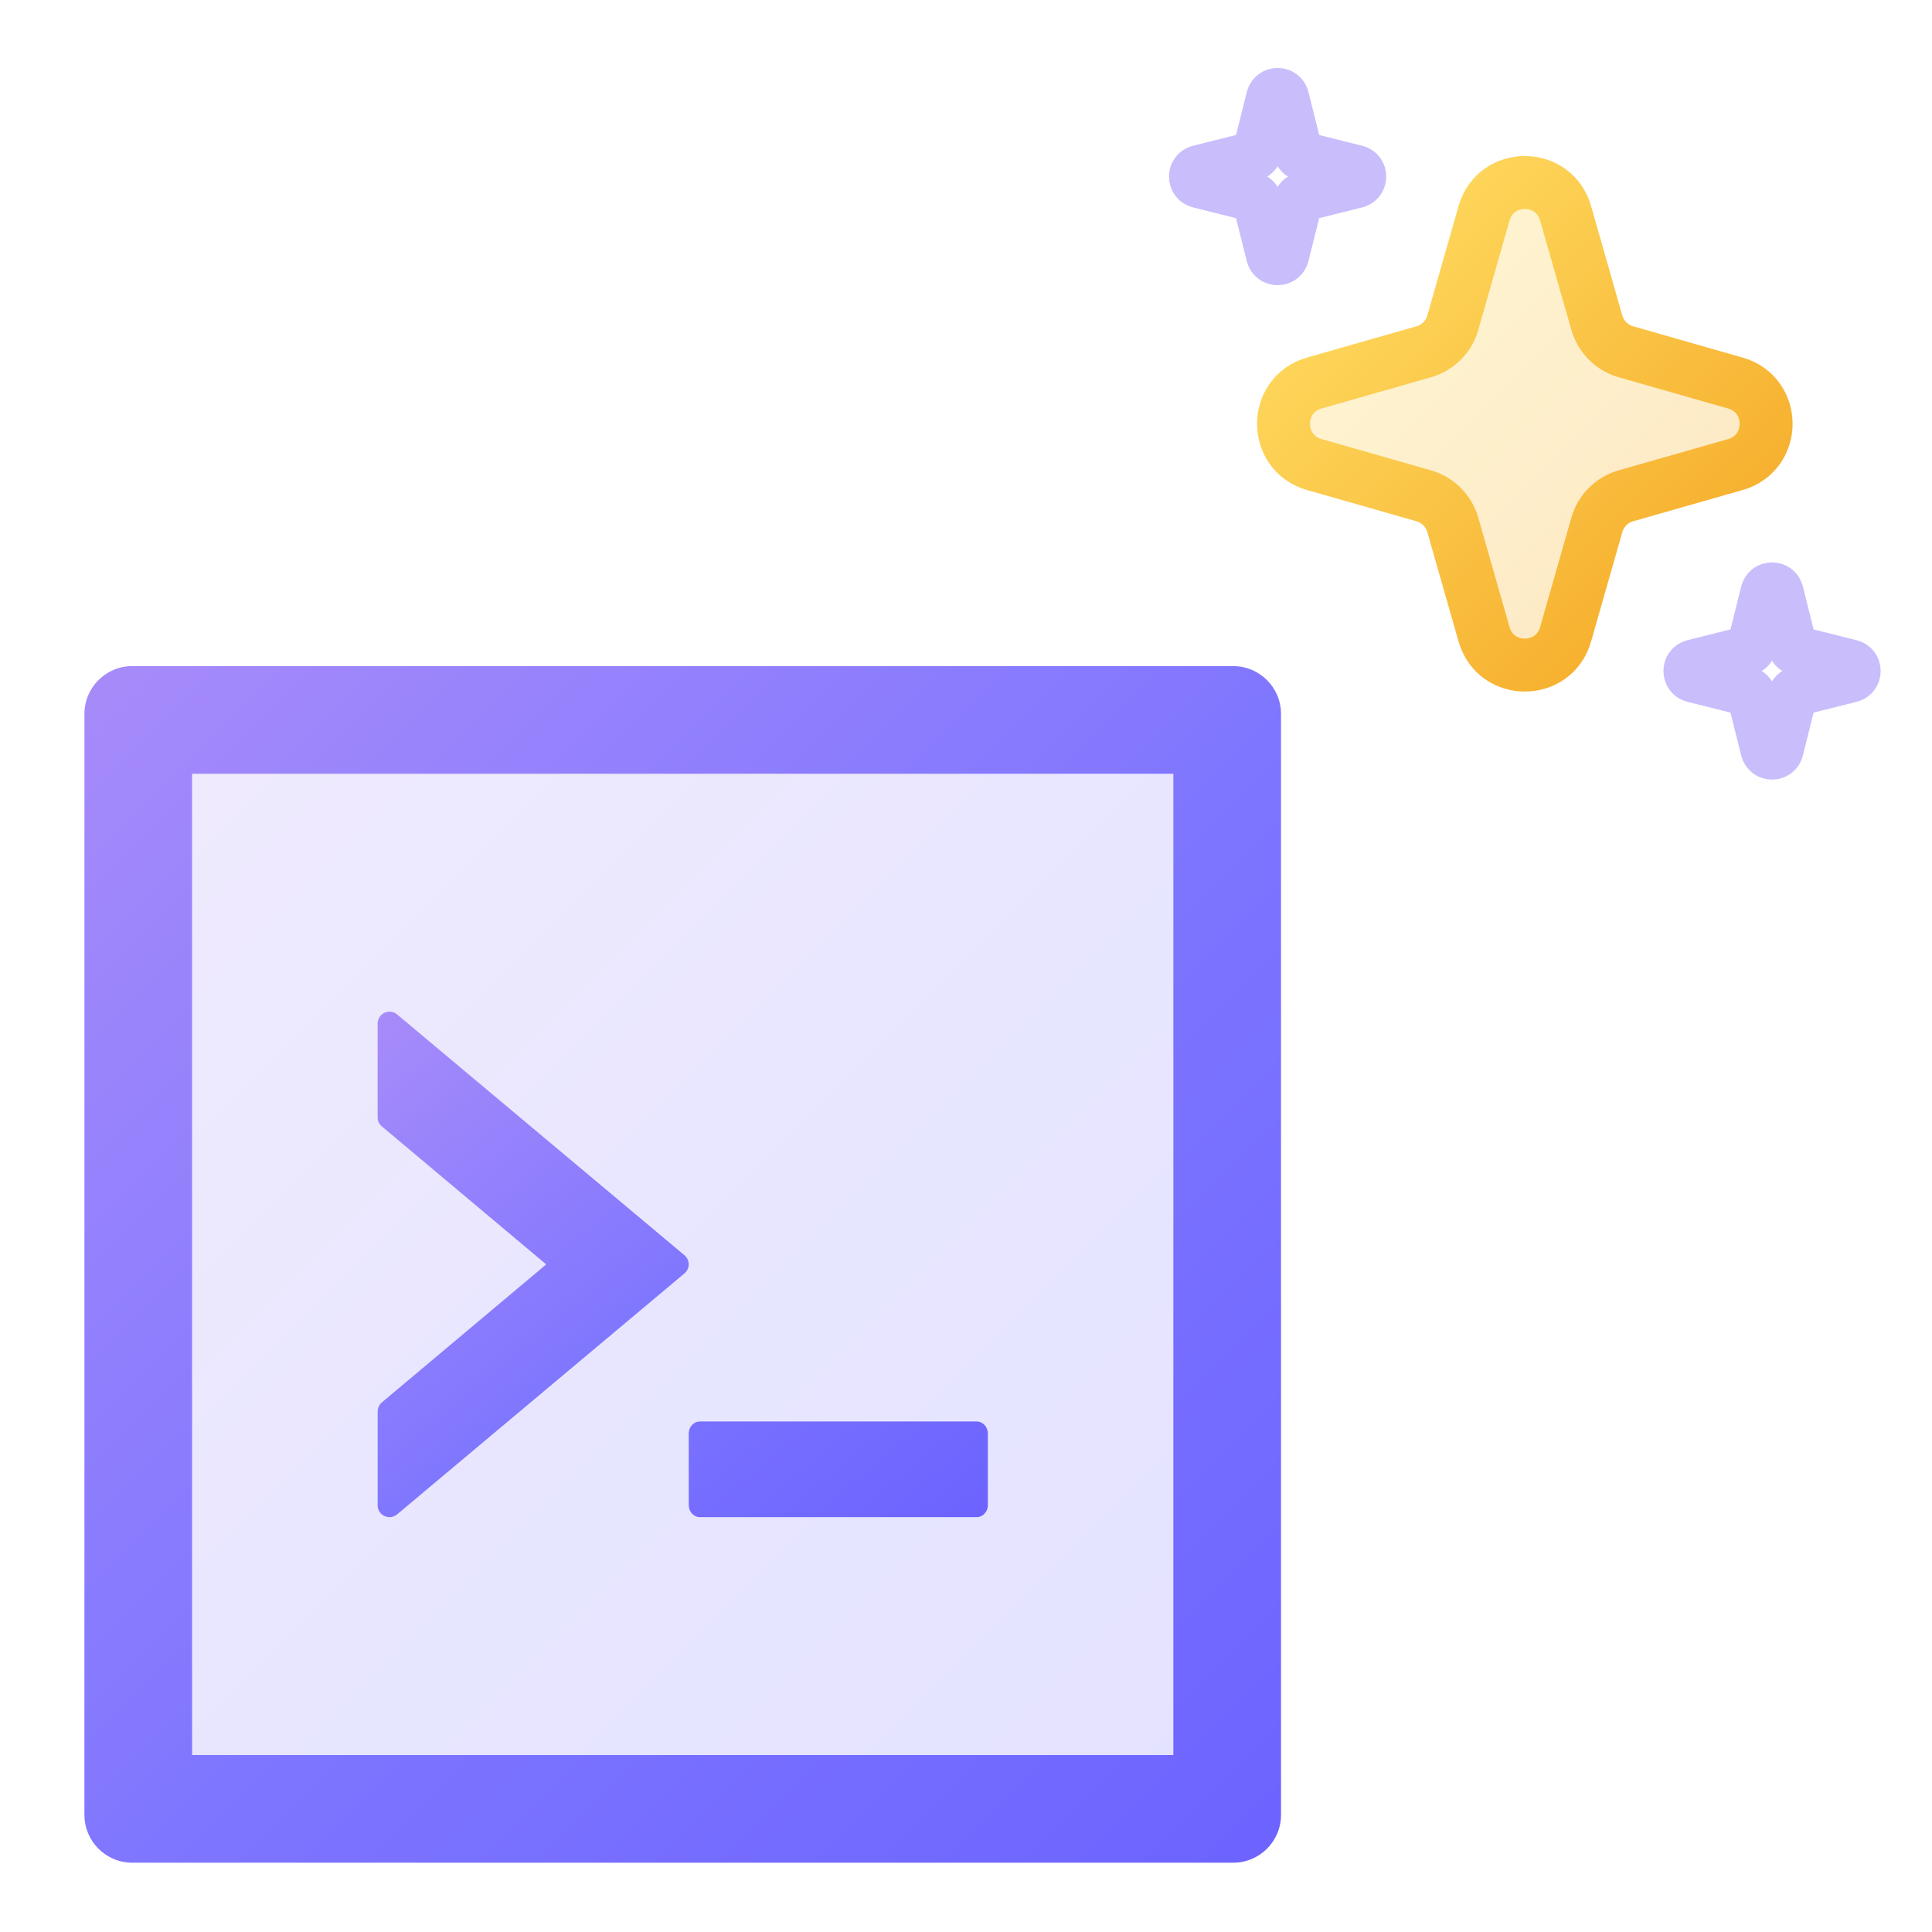
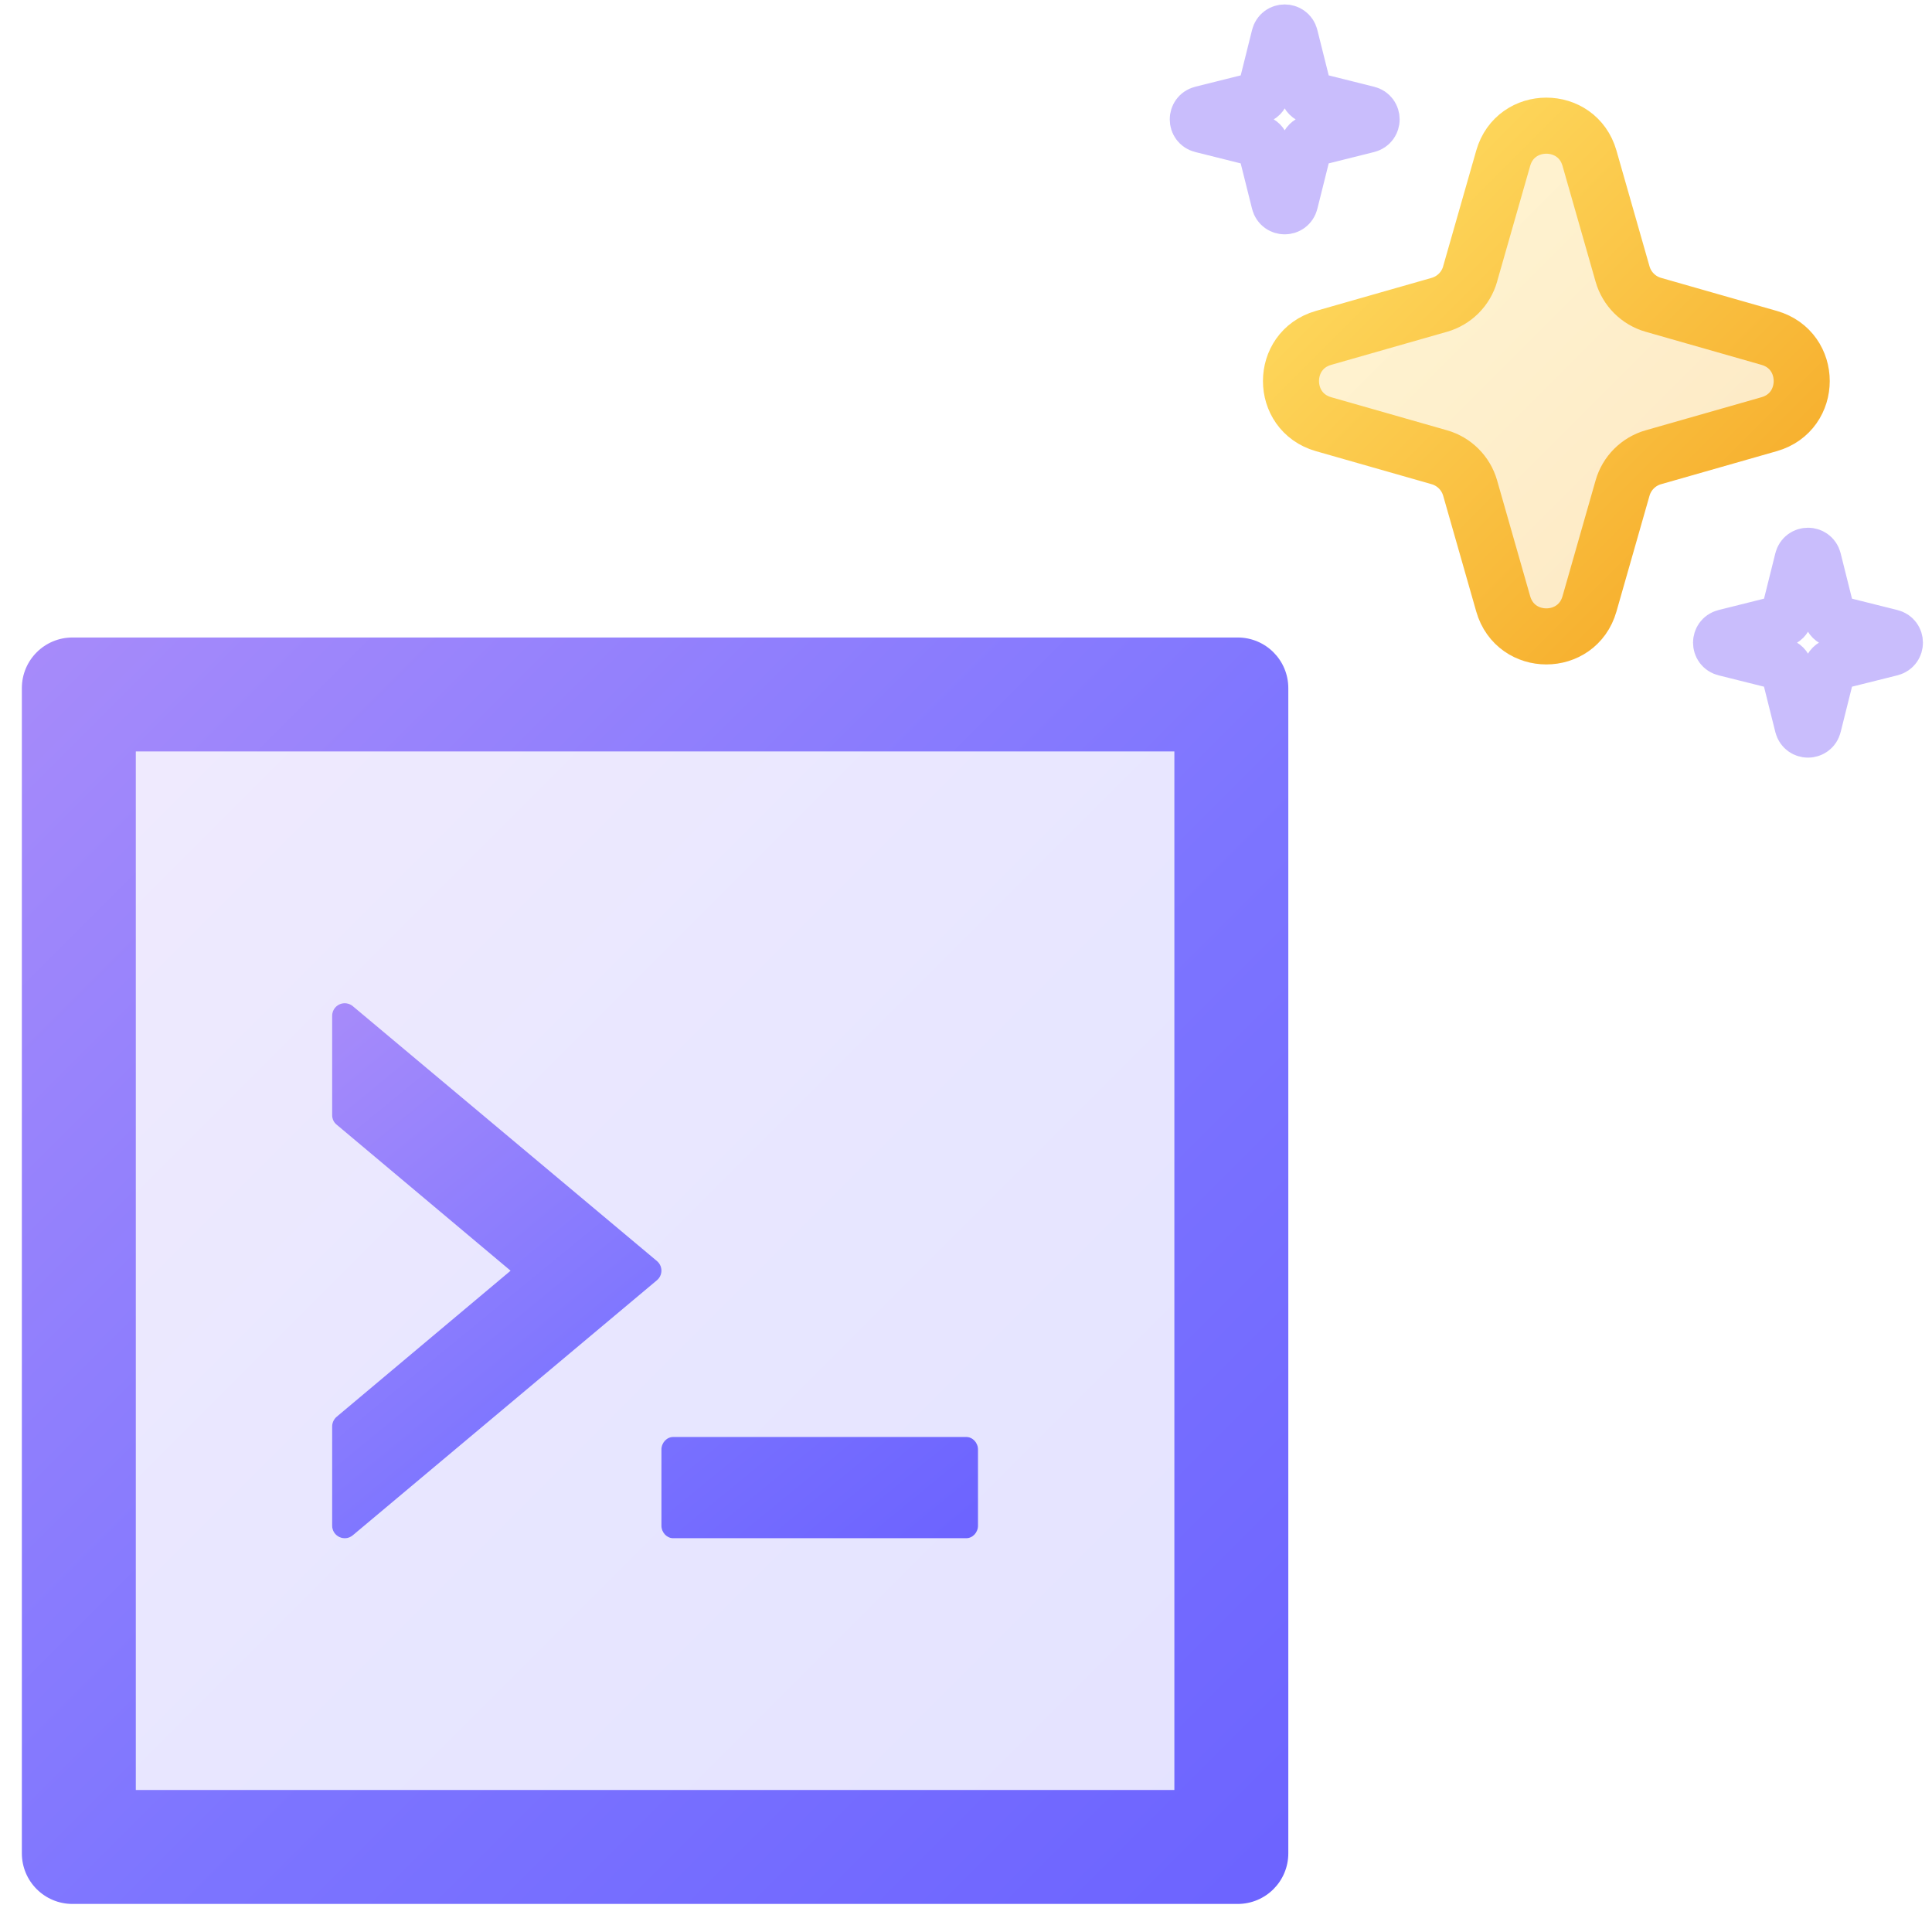
- <svg xmlns="http://www.w3.org/2000/svg" width="1em" height="1em" viewBox="15 -3 93 93">
+ <svg xmlns="http://www.w3.org/2000/svg" width="1em" height="1em" viewBox="21.07 0.07 81.87 87.87">
  <defs>
    <linearGradient id="cacPurple" x1="0%" y1="0%" x2="100%" y2="100%">
      <stop offset="0%" stop-color="#a78bfa" />
      <stop offset="55%" stop-color="#7d75ff" />
      <stop offset="100%" stop-color="#6c63ff" />
    </linearGradient>
    <linearGradient id="cacYellow" x1="0%" y1="0%" x2="100%" y2="100%">
      <stop offset="0%" stop-color="#ffe066" />
      <stop offset="100%" stop-color="#f5a623" />
    </linearGradient>
  </defs>
  <g transform="translate(11,21) scale(0.072)">
    <path fill="url(#cacPurple)" d="M880 112H144c-17.7 0-32 14.3-32 32v736c0 17.7 14.3 32 32 32h736c17.7 0 32-14.3 32-32V144c0-17.7-14.3-32-32-32m-40 728H184V184h656z" />
    <path fill="url(#cacPurple)" fill-opacity=".18" d="M184 840h656V184H184zm339.5-223h185c4.1 0 7.5 3.6 7.5 8v48c0 4.4-3.4 8-7.5 8h-185c-4.1 0-7.5-3.6-7.5-8v-48c0-4.4 3.4-8 7.5-8M308 610.3c0-2.3 1.1-4.6 2.9-6.1L420.7 512l-109.8-92.2a7.63 7.63 0 0 1-2.9-6.1V351c0-6.8 7.9-10.5 13.1-6.1l192 160.9c3.9 3.2 3.9 9.1 0 12.3l-192 161c-5.2 4.4-13.1.7-13.1-6.1z" />
    <path fill="url(#cacPurple)" d="m321.1 679.1l192-161c3.9-3.2 3.9-9.1 0-12.3l-192-160.9A7.95 7.95 0 0 0 308 351v62.7c0 2.4 1 4.6 2.9 6.1L420.7 512l-109.8 92.2a8.1 8.1 0 0 0-2.9 6.1V673c0 6.8 7.9 10.5 13.1 6.1M516 673c0 4.4 3.4 8 7.5 8h185c4.1 0 7.5-3.6 7.5-8v-48c0-4.4-3.4-8-7.5-8h-185c-4.1 0-7.5 3.6-7.5 8z" />
  </g>
  <g transform="translate(68,-3) scale(1.7)">
    <path fill="url(#cacYellow)" fill-opacity=".28" d="m9.96 9.137l.886-3.099c.332-1.16 1.976-1.16 2.308 0l.885 3.099a1.2 1.2 0 0 0 .824.824l3.099.885c1.16.332 1.16 1.976 0 2.308l-3.099.885a1.2 1.2 0 0 0-.824.824l-.885 3.099c-.332 1.16-1.976 1.16-2.308 0l-.885-3.099a1.2 1.2 0 0 0-.824-.824l-3.099-.885c-1.16-.332-1.16-1.976 0-2.308l3.099-.885a1.2 1.2 0 0 0 .824-.824" />
    <path fill="none" stroke="url(#cacYellow)" stroke-linecap="round" stroke-linejoin="round" stroke-miterlimit="10" stroke-width="1.5" d="m9.96 9.137l.886-3.099c.332-1.16 1.976-1.16 2.308 0l.885 3.099a1.2 1.2 0 0 0 .824.824l3.099.885c1.16.332 1.16 1.976 0 2.308l-3.099.885a1.2 1.2 0 0 0-.824.824l-.885 3.099c-.332 1.16-1.976 1.16-2.308 0l-.885-3.099a1.2 1.2 0 0 0-.824-.824l-3.099-.885c-1.16-.332-1.16-1.976 0-2.308l3.099-.885a1.2 1.2 0 0 0 .824-.824" />
    <path fill="none" stroke="#c9bdfc" stroke-linecap="round" stroke-linejoin="round" stroke-miterlimit="10" stroke-width="1.4" d="M4.43 4.283l.376-1.507c.05-.202.338-.202.388 0l.377 1.507a.2.2 0 0 0 .145.146l1.508.377c.202.05.202.337 0 .388l-1.508.377a.2.2 0 0 0-.145.145l-.377 1.508c-.05.202-.338.202-.388 0l-.377-1.508a.2.2 0 0 0-.145-.145l-1.508-.377c-.202-.05-.202-.338 0-.388l1.508-.377a.2.2 0 0 0 .145-.146" />
    <path fill="none" stroke="#c9bdfc" stroke-linecap="round" stroke-linejoin="round" stroke-miterlimit="10" stroke-width="1.4" d="M18.43 18.284l.376-1.508c.05-.202.337-.202.388 0l.377 1.508a.2.2 0 0 0 .145.145l1.508.377c.202.05.202.337 0 .388l-1.508.377a.2.2 0 0 0-.145.145l-.377 1.508c-.05.202-.337.202-.388 0l-.377-1.508a.2.2 0 0 0-.145-.145l-1.508-.377c-.202-.05-.202-.338 0-.388l1.508-.377a.2.2 0 0 0 .145-.145" />
  </g>
</svg>
